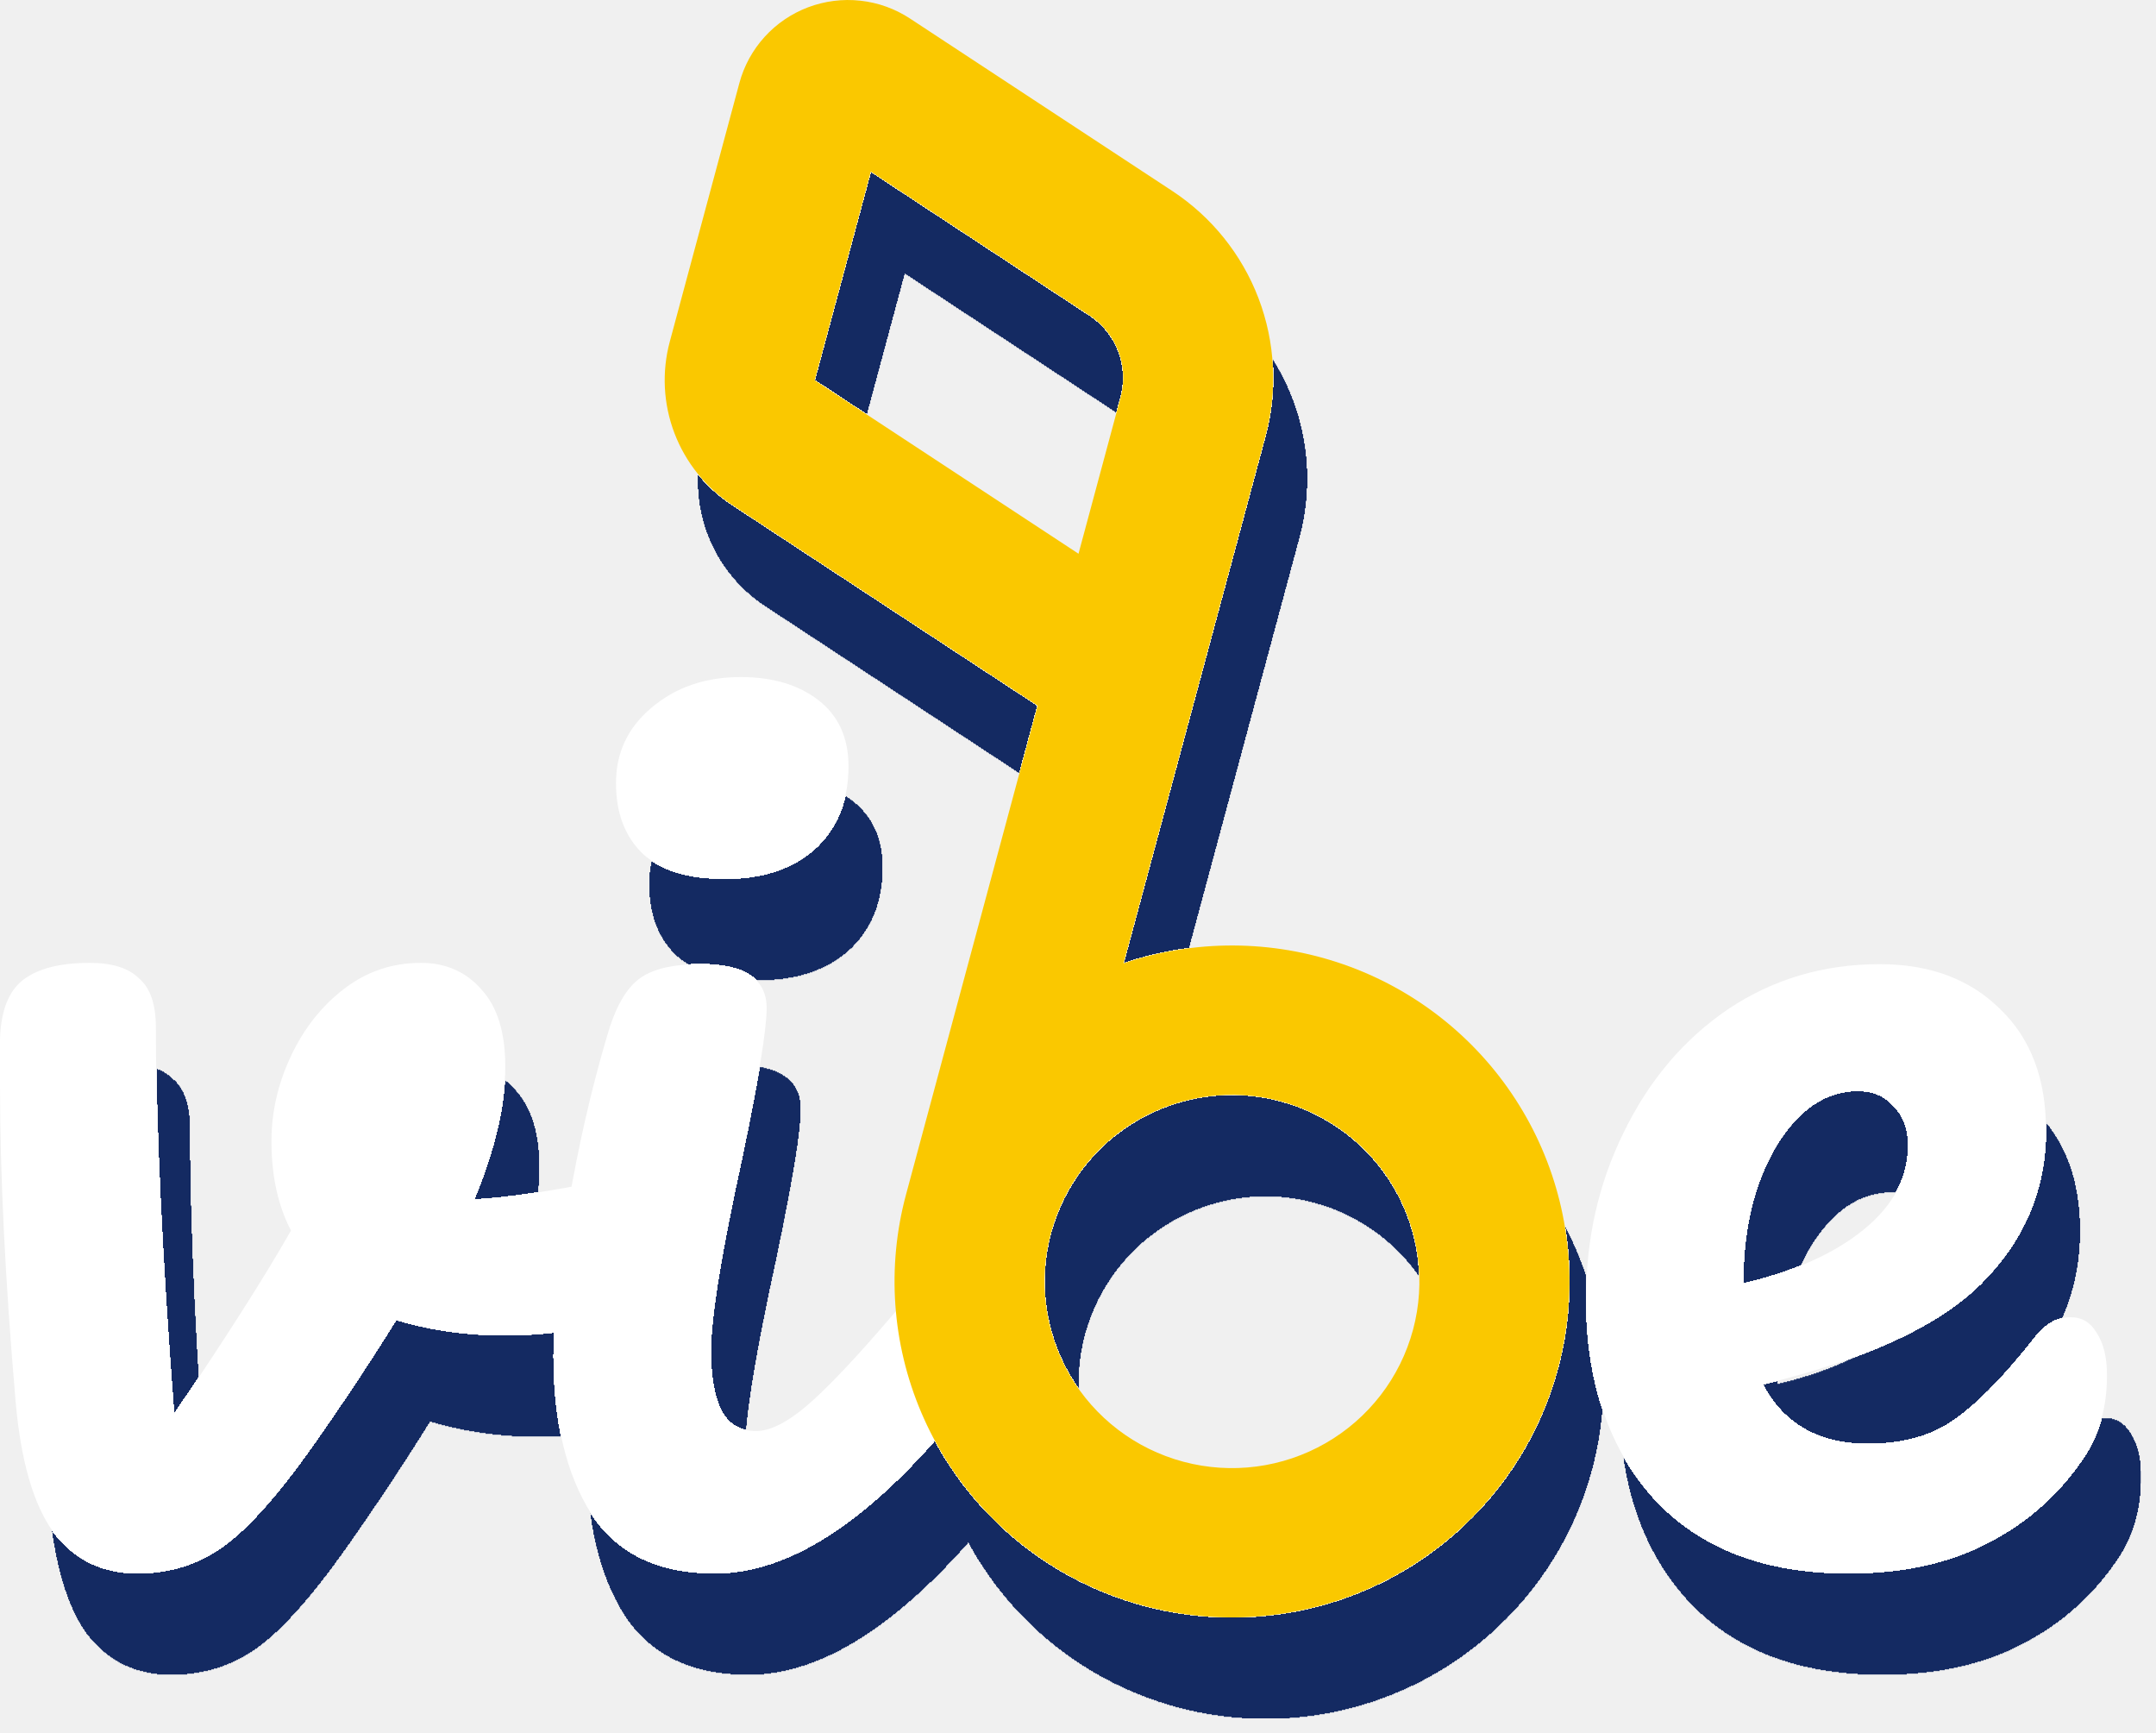
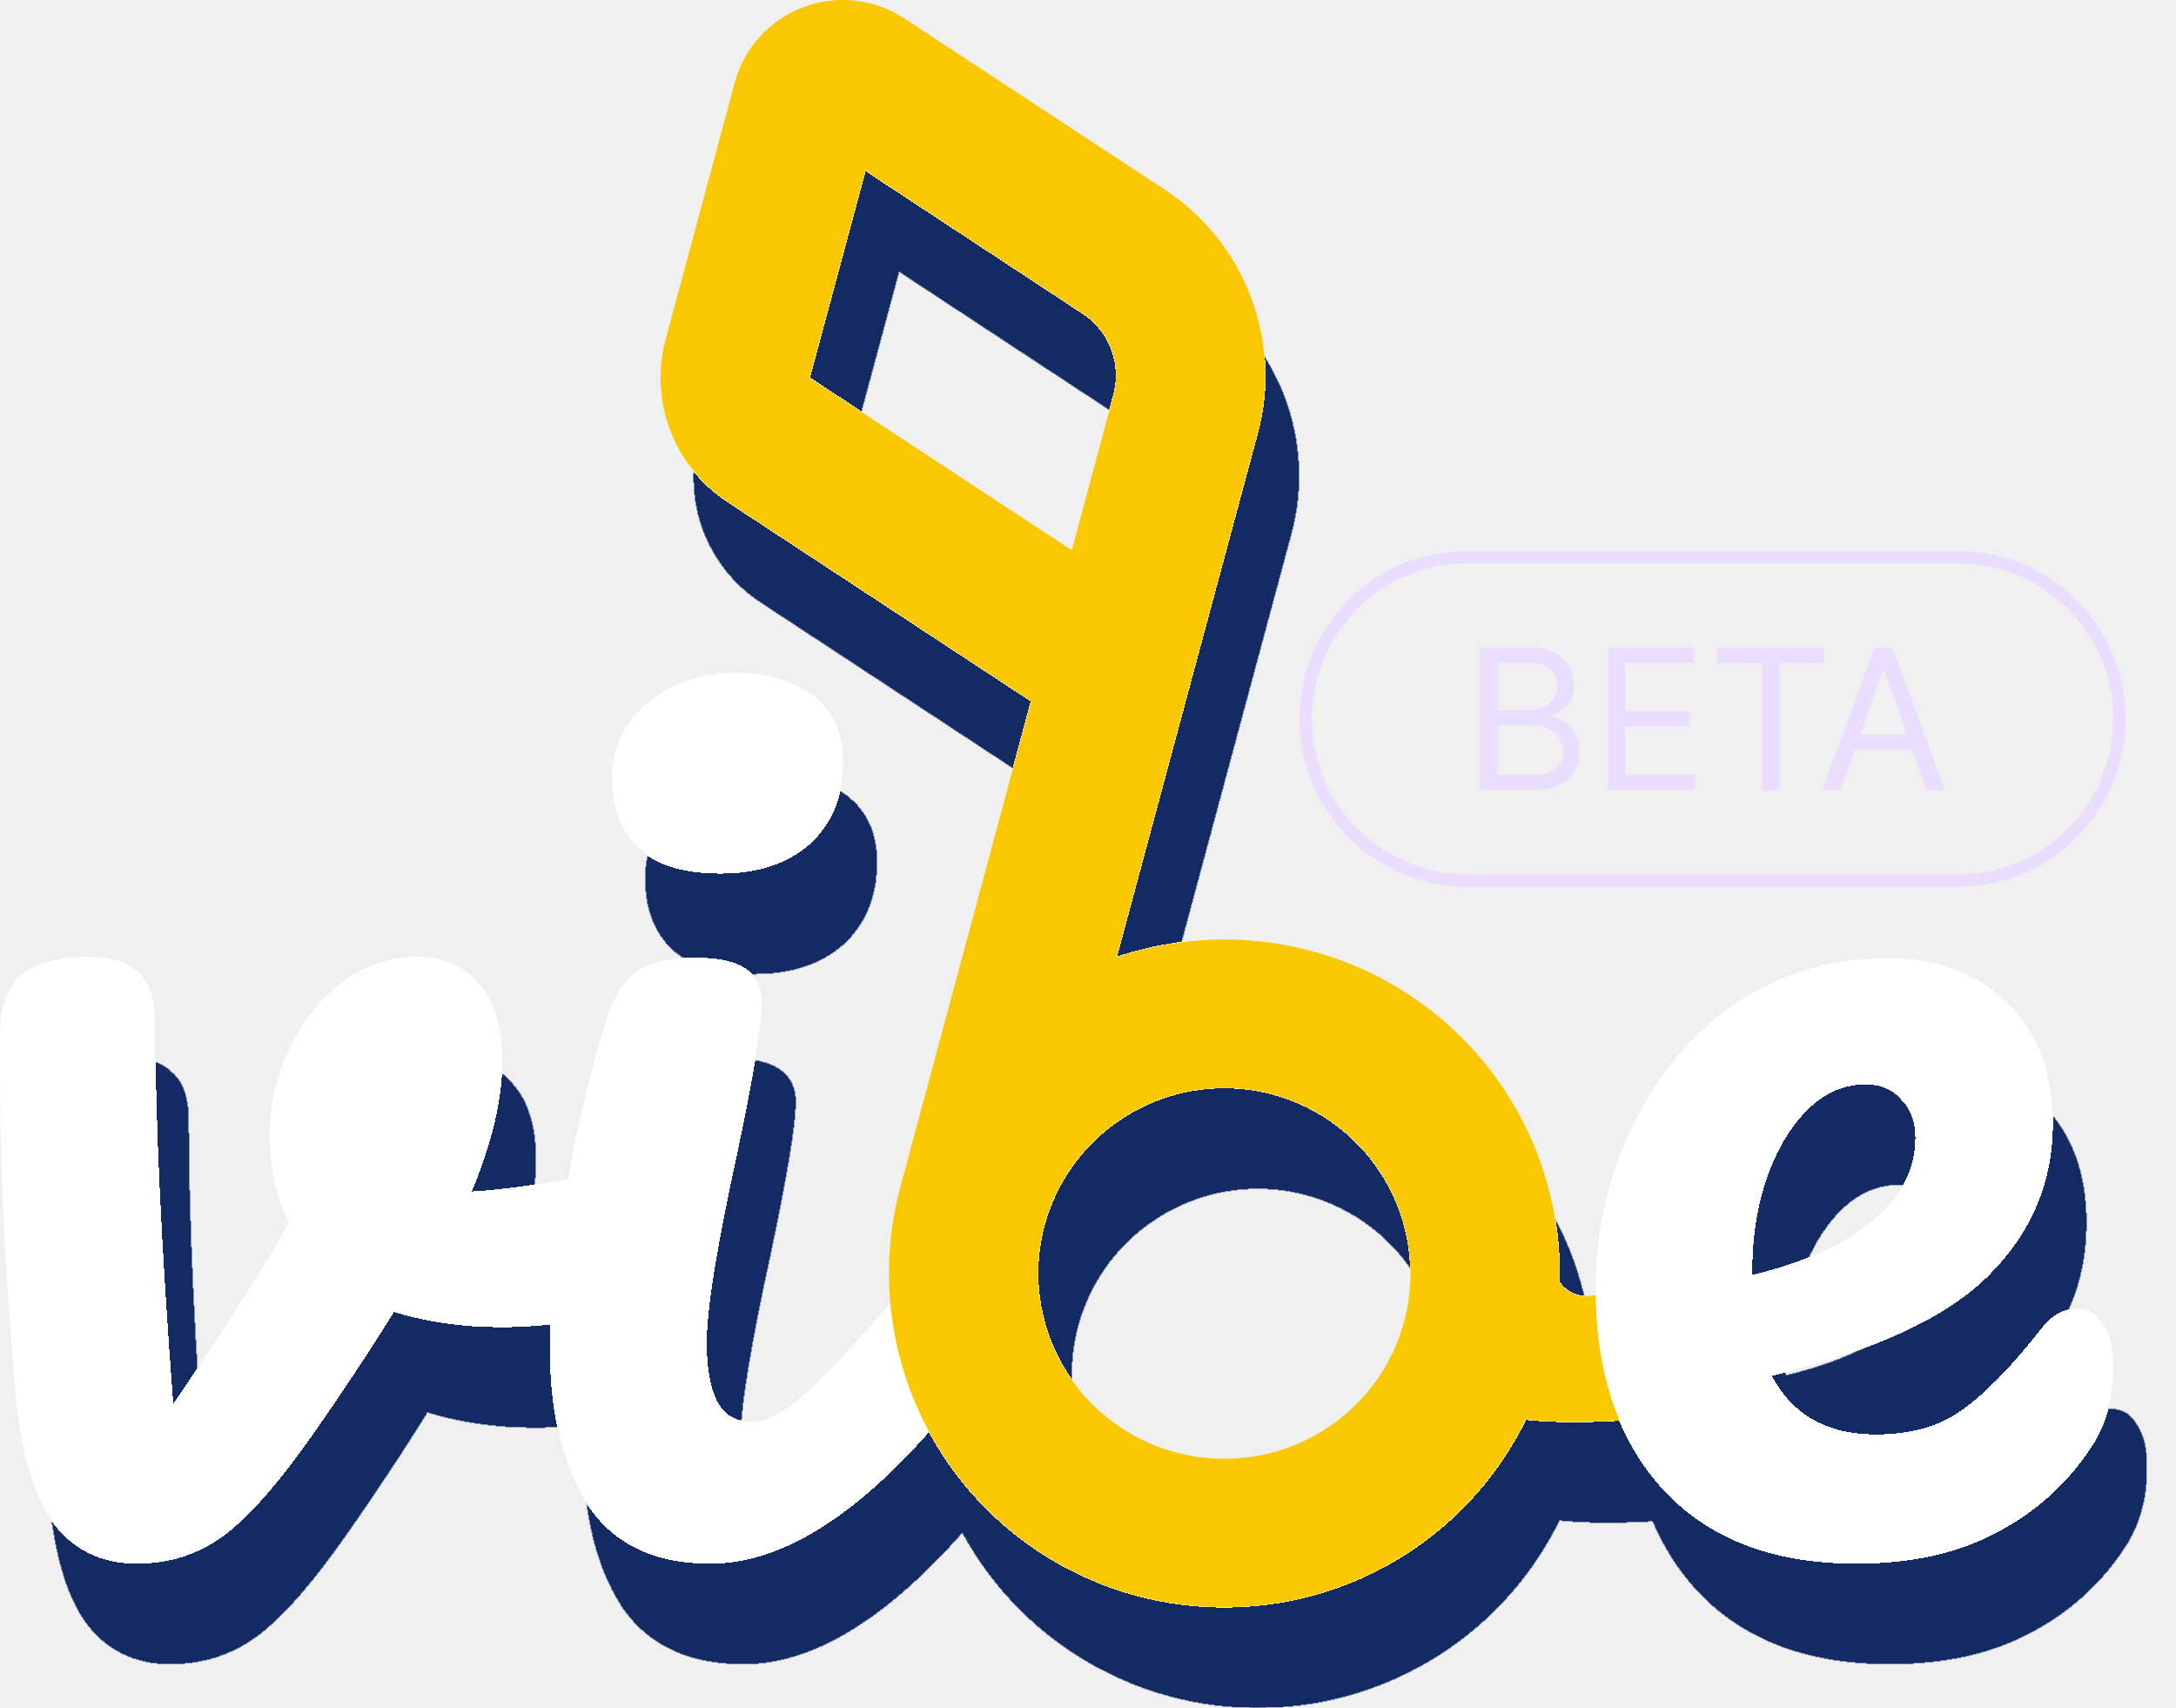
- <svg xmlns="http://www.w3.org/2000/svg" width="56" height="45" viewBox="0 0 56 45" fill="none">
-   <g filter="url(#filter0_d_65_632)">
-     <path d="M16.633 30.477C16.701 30.455 16.813 30.444 16.971 30.444C17.308 30.444 17.567 30.555 17.747 30.779C17.927 31.003 18.017 31.306 18.017 31.686C18.017 32.38 17.882 32.929 17.612 33.332C17.342 33.712 16.937 33.992 16.397 34.171C15.363 34.507 14.26 34.675 13.091 34.675C12.101 34.675 11.168 34.541 10.29 34.272C9.638 35.324 8.918 36.41 8.131 37.53C7.231 38.806 6.455 39.679 5.803 40.149C5.151 40.619 4.409 40.855 3.576 40.855C2.654 40.855 1.923 40.496 1.383 39.78C0.866 39.063 0.54 37.933 0.405 36.388C0.135 33.253 0 30.511 0 28.16V26.985C0.022 26.246 0.225 25.731 0.607 25.44C0.99 25.149 1.563 25.003 2.328 25.003C2.913 25.003 3.34 25.137 3.61 25.406C3.902 25.652 4.049 26.078 4.049 26.682C4.049 29.257 4.206 32.604 4.521 36.724C5.871 34.731 6.883 33.142 7.558 31.955C7.22 31.306 7.051 30.533 7.051 29.638C7.051 28.876 7.22 28.137 7.558 27.421C7.895 26.705 8.356 26.122 8.941 25.675C9.526 25.227 10.189 25.003 10.931 25.003C11.584 25.003 12.112 25.238 12.517 25.708C12.922 26.156 13.124 26.817 13.124 27.69C13.124 28.697 12.854 29.85 12.315 31.149C13.169 31.104 14.305 30.936 15.722 30.645L16.633 30.477Z" fill="white" />
-     <path d="M18.834 22.82C17.889 22.82 17.18 22.607 16.708 22.182C16.236 21.734 16 21.119 16 20.335C16 19.551 16.303 18.902 16.911 18.387C17.54 17.85 18.316 17.581 19.239 17.581C20.071 17.581 20.746 17.783 21.263 18.186C21.78 18.589 22.039 19.16 22.039 19.898C22.039 20.794 21.747 21.51 21.162 22.048C20.577 22.563 19.801 22.82 18.834 22.82ZM18.564 40.855C17.102 40.855 16.033 40.34 15.359 39.31C14.706 38.28 14.38 36.914 14.38 35.212C14.38 34.205 14.504 32.918 14.751 31.35C15.021 29.761 15.359 28.283 15.764 26.917C15.966 26.201 16.236 25.708 16.573 25.44C16.911 25.171 17.45 25.037 18.193 25.037C19.34 25.037 19.913 25.417 19.913 26.178C19.913 26.738 19.7 28.037 19.272 30.074C18.733 32.537 18.463 34.205 18.463 35.078C18.463 35.75 18.552 36.265 18.733 36.623C18.912 36.981 19.216 37.16 19.643 37.16C20.048 37.16 20.554 36.88 21.162 36.321C21.769 35.761 22.579 34.877 23.591 33.668C23.861 33.354 24.165 33.197 24.502 33.197C24.794 33.197 25.019 33.332 25.177 33.6C25.357 33.869 25.447 34.239 25.447 34.709C25.447 35.604 25.233 36.298 24.805 36.791C22.579 39.5 20.498 40.855 18.564 40.855Z" fill="white" />
-     <path d="M53.783 34.205C54.075 34.205 54.3 34.339 54.457 34.608C54.637 34.877 54.727 35.246 54.727 35.716C54.727 36.522 54.536 37.216 54.154 37.798C53.524 38.761 52.692 39.511 51.657 40.048C50.645 40.586 49.43 40.855 48.013 40.855C45.854 40.855 44.178 40.216 42.986 38.94C41.794 37.642 41.198 35.895 41.198 33.701C41.198 32.156 41.524 30.724 42.176 29.402C42.829 28.059 43.728 26.996 44.876 26.212C46.045 25.428 47.361 25.037 48.823 25.037C50.127 25.037 51.173 25.428 51.961 26.212C52.748 26.973 53.142 28.014 53.142 29.335C53.142 30.88 52.579 32.212 51.455 33.332C50.352 34.429 48.463 35.302 45.786 35.951C46.326 36.981 47.237 37.496 48.519 37.496C49.441 37.496 50.195 37.283 50.78 36.858C51.387 36.433 52.084 35.716 52.872 34.709C53.142 34.373 53.445 34.205 53.783 34.205ZM48.249 28.328C47.417 28.328 46.709 28.809 46.124 29.772C45.562 30.735 45.28 31.899 45.28 33.265V33.332C46.607 33.018 47.653 32.548 48.418 31.921C49.183 31.294 49.565 30.567 49.565 29.738C49.565 29.313 49.441 28.977 49.194 28.731C48.969 28.462 48.654 28.328 48.249 28.328Z" fill="white" />
-     <path fill-rule="evenodd" clip-rule="evenodd" d="M19.013 13.108L26.951 18.323L23.533 31.019C23.028 32.897 23.167 34.89 23.93 36.681C24.692 38.471 26.034 39.957 27.742 40.902C29.45 41.846 31.426 42.196 33.356 41.895C35.287 41.594 37.06 40.659 38.396 39.239C39.732 37.82 40.553 35.997 40.728 34.06C40.904 32.123 40.424 30.183 39.365 28.549C38.306 26.914 36.729 25.678 34.884 25.038C33.039 24.398 31.032 24.39 29.182 25.015L32.87 11.315C33.187 10.136 33.124 8.888 32.689 7.746C32.254 6.605 31.469 5.629 30.446 4.957L23.636 0.481C23.25 0.227 22.808 0.068 22.348 0.018C21.888 -0.033 21.423 0.026 20.99 0.189C20.557 0.353 20.17 0.616 19.86 0.958C19.549 1.3 19.325 1.71 19.205 2.155L17.398 8.868C17.186 9.654 17.228 10.487 17.518 11.248C17.808 12.009 18.331 12.66 19.013 13.108ZM28.301 8.192L22.618 4.456L21.16 9.874L28.013 14.379L29.108 10.312C29.214 9.918 29.193 9.501 29.048 9.12C28.903 8.74 28.641 8.414 28.299 8.189L28.301 8.192ZM27.296 32.022C26.962 33.264 27.137 34.587 27.782 35.7C28.428 36.813 29.491 37.626 30.739 37.958C31.986 38.291 33.315 38.117 34.434 37.474C35.552 36.831 36.368 35.773 36.702 34.531C37.036 33.289 36.861 31.967 36.216 30.853C35.57 29.74 34.507 28.928 33.259 28.595C32.012 28.262 30.683 28.437 29.564 29.079C28.446 29.722 27.63 30.781 27.296 32.022Z" fill="#FAC800" />
+ <svg xmlns="http://www.w3.org/2000/svg" width="65" height="51" viewBox="0 0 65 51" fill="none">
+   <path d="M58.48 16.637H43.832C41.164 16.637 39.001 18.8 39.001 21.468C39.001 24.137 41.164 26.3 43.832 26.3H58.48C61.148 26.3 63.311 24.137 63.311 21.468C63.311 18.8 61.148 16.637 58.48 16.637Z" stroke="#EADDFF" stroke-width="0.369" />
+   <path d="M44.213 23.601V19.335H45.705C46.002 19.335 46.247 19.387 46.44 19.489C46.633 19.591 46.777 19.728 46.871 19.9C46.966 20.071 47.013 20.26 47.013 20.468C47.013 20.652 46.98 20.803 46.915 20.923C46.851 21.042 46.767 21.136 46.661 21.206C46.557 21.275 46.444 21.327 46.321 21.36V21.402C46.452 21.41 46.583 21.456 46.715 21.539C46.847 21.622 46.957 21.742 47.046 21.897C47.135 22.053 47.18 22.243 47.18 22.468C47.18 22.682 47.131 22.874 47.034 23.045C46.937 23.216 46.783 23.351 46.573 23.451C46.364 23.551 46.091 23.601 45.755 23.601H44.213ZM44.73 23.143H45.755C46.092 23.143 46.332 23.078 46.473 22.947C46.617 22.815 46.688 22.656 46.688 22.468C46.688 22.324 46.651 22.19 46.578 22.068C46.504 21.945 46.399 21.846 46.263 21.772C46.127 21.698 45.966 21.66 45.78 21.66H44.73V23.143ZM44.73 21.21H45.688C45.844 21.21 45.984 21.18 46.109 21.118C46.235 21.057 46.335 20.971 46.409 20.86C46.484 20.749 46.521 20.619 46.521 20.468C46.521 20.281 46.456 20.122 46.326 19.991C46.195 19.86 45.988 19.794 45.705 19.794H44.73V21.21Z" fill="#EADDFF" />
+   <path d="M48.028 23.601V19.335H50.603V19.794H48.545V21.235H50.47V21.693H48.545V23.143H50.636V23.601H48.028Z" fill="#EADDFF" />
+   <path d="M51.301 19.794V19.335H54.5V19.794H53.159V23.601H52.642V19.794H51.301Z" fill="#EADDFF" />
+   <path d="M54.974 23.601H54.433L55.999 19.335H56.532L58.099 23.601H57.557L56.282 20.01H56.249L54.974 23.601ZM55.174 21.935H57.357V22.393H55.174V21.935Z" fill="#EADDFF" />
+   <g filter="url(#filter0_d_87_1024)">
+     <path d="M19.009 34.831C19.087 34.805 19.215 34.793 19.395 34.793C19.781 34.793 20.076 34.921 20.282 35.176C20.488 35.432 20.59 35.778 20.59 36.213C20.59 37.006 20.436 37.633 20.128 38.093C19.819 38.528 19.357 38.848 18.74 39.053C17.557 39.437 16.297 39.629 14.961 39.629C13.83 39.629 12.763 39.475 11.76 39.168C11.015 40.371 10.192 41.612 9.293 42.891C8.264 44.35 7.378 45.347 6.632 45.885C5.887 46.422 5.038 46.691 4.087 46.691C3.033 46.691 2.198 46.281 1.581 45.463C0.99 44.644 0.617 43.352 0.463 41.586C0.154 38.004 0 34.869 0 32.183V30.839C0.026 29.995 0.257 29.407 0.694 29.074C1.131 28.741 1.787 28.575 2.661 28.575C3.329 28.575 3.817 28.728 4.126 29.035C4.46 29.317 4.627 29.803 4.627 30.494C4.627 33.437 4.807 37.262 5.167 41.97C6.709 39.693 7.866 37.876 8.637 36.52C8.252 35.778 8.059 34.895 8.059 33.871C8.059 33.002 8.252 32.157 8.637 31.338C9.023 30.52 9.55 29.854 10.218 29.343C10.886 28.831 11.645 28.575 12.493 28.575C13.239 28.575 13.843 28.844 14.305 29.381C14.768 29.893 14.999 30.648 14.999 31.645C14.999 32.797 14.691 34.115 14.074 35.599C15.051 35.547 16.349 35.356 17.968 35.023L19.009 34.831Z" fill="white" />
+     <path d="M21.524 26.08C20.445 26.08 19.635 25.837 19.095 25.351C18.555 24.839 18.285 24.136 18.285 23.24C18.285 22.344 18.632 21.602 19.326 21.014C20.046 20.4 20.933 20.093 21.987 20.093C22.938 20.093 23.709 20.323 24.3 20.784C24.892 21.244 25.187 21.897 25.187 22.741C25.187 23.765 24.853 24.583 24.185 25.197C23.516 25.786 22.63 26.08 21.524 26.08ZM21.216 46.691C19.545 46.691 18.324 46.102 17.553 44.925C16.807 43.748 16.434 42.187 16.434 40.243C16.434 39.091 16.576 37.62 16.859 35.829C17.167 34.012 17.553 32.324 18.015 30.763C18.247 29.944 18.555 29.381 18.941 29.074C19.326 28.767 19.943 28.613 20.792 28.613C22.103 28.613 22.758 29.048 22.758 29.918C22.758 30.558 22.514 32.042 22.026 34.37C21.409 37.185 21.1 39.091 21.1 40.089C21.1 40.857 21.203 41.445 21.409 41.855C21.614 42.264 21.961 42.469 22.45 42.469C22.912 42.469 23.491 42.149 24.185 41.509C24.879 40.87 25.804 39.859 26.961 38.477C27.27 38.119 27.616 37.94 28.002 37.94C28.336 37.94 28.593 38.093 28.773 38.401C28.979 38.708 29.082 39.13 29.082 39.667C29.082 40.691 28.838 41.484 28.349 42.047C25.804 45.143 23.427 46.691 21.216 46.691Z" fill="white" />
+     <path fill-rule="evenodd" clip-rule="evenodd" d="M30.801 20.94L21.729 14.981C20.95 14.468 20.352 13.725 20.021 12.855C19.689 11.985 19.641 11.034 19.884 10.135L21.949 2.463C22.086 1.954 22.342 1.486 22.697 1.095C23.052 0.704 23.494 0.403 23.989 0.216C24.483 0.029 25.015 -0.038 25.541 0.02C26.067 0.078 26.571 0.26 27.013 0.55L34.796 5.665C35.965 6.433 36.862 7.549 37.359 8.853C37.856 10.157 37.929 11.584 37.566 12.931L33.351 28.589C35.466 27.874 37.759 27.884 39.868 28.615C41.976 29.347 43.779 30.759 44.989 32.627C46.085 34.319 46.638 36.298 46.583 38.301C46.785 38.574 47.106 38.742 47.462 38.703C48.461 38.594 49.593 38.385 50.857 38.077C51.012 38.028 51.193 38.005 51.4 38.009C51.735 38.014 51.991 38.186 52.166 38.525C52.341 38.863 52.424 39.291 52.415 39.807C52.404 40.452 52.306 40.953 52.119 41.312C51.933 41.644 51.645 41.872 51.256 41.994C50.166 42.355 47.297 42.594 45.575 42.397C45.14 43.286 44.571 44.113 43.882 44.845C42.355 46.467 40.328 47.535 38.122 47.88C35.916 48.224 33.657 47.825 31.706 46.745C29.754 45.665 28.22 43.967 27.349 41.921C26.477 39.875 26.318 37.597 26.895 35.45L30.801 20.94ZM25.85 5.093L32.344 9.362L32.343 9.359C32.733 9.616 33.032 9.988 33.198 10.423C33.364 10.859 33.388 11.335 33.266 11.785L32.015 16.433L24.183 11.284L25.85 5.093ZM31.751 40.8C31.014 39.528 30.814 38.016 31.195 36.597C31.577 35.178 32.51 33.968 33.788 33.234C35.066 32.499 36.585 32.3 38.011 32.68C39.436 33.06 40.652 33.989 41.39 35.261C42.127 36.533 42.328 38.045 41.946 39.464C41.564 40.883 40.631 42.093 39.353 42.827C38.075 43.562 36.556 43.761 35.13 43.381C33.705 43.001 32.489 42.072 31.751 40.8Z" fill="#FAC800" />
+     <path d="M62.047 39.091C62.381 39.091 62.638 39.245 62.818 39.552C63.024 39.859 63.127 40.281 63.127 40.819C63.127 41.74 62.908 42.533 62.471 43.198C61.751 44.298 60.8 45.156 59.618 45.77C58.461 46.384 57.073 46.691 55.453 46.691C52.986 46.691 51.071 45.962 49.708 44.503C48.346 43.019 47.665 41.023 47.665 38.516C47.665 36.75 48.037 35.112 48.783 33.603C49.528 32.068 50.556 30.852 51.867 29.957C53.204 29.061 54.708 28.613 56.379 28.613C57.87 28.613 59.065 29.061 59.965 29.957C60.864 30.827 61.314 32.016 61.314 33.526C61.314 35.292 60.672 36.814 59.386 38.093C58.127 39.347 55.968 40.345 52.908 41.087C53.526 42.264 54.567 42.853 56.032 42.853C57.086 42.853 57.947 42.61 58.615 42.123C59.309 41.637 60.106 40.819 61.006 39.667C61.314 39.283 61.661 39.091 62.047 39.091ZM55.723 32.375C54.772 32.375 53.962 32.925 53.294 34.025C52.651 35.125 52.33 36.456 52.33 38.017V38.093C53.847 37.735 55.042 37.198 55.916 36.481C56.79 35.765 57.227 34.933 57.227 33.987C57.227 33.501 57.086 33.117 56.803 32.835C56.546 32.528 56.186 32.375 55.723 32.375Z" fill="white" />
  </g>
  <defs>
-     <filter id="filter0_d_65_632" x="0" y="0" width="55.602" height="44.625" filterUnits="userSpaceOnUse" color-interpolation-filters="sRGB">
+     <filter id="filter0_d_87_1024" x="0" y="0" width="64.127" height="51" filterUnits="userSpaceOnUse" color-interpolation-filters="sRGB">
      <feFlood flood-opacity="0" result="BackgroundImageFix" />
      <feColorMatrix in="SourceAlpha" type="matrix" values="0 0 0 0 0 0 0 0 0 0 0 0 0 0 0 0 0 0 127 0" result="hardAlpha" />
-       <feOffset dx="0.875" dy="2.625" />
+       <feOffset dx="1" dy="3" />
      <feComposite in2="hardAlpha" operator="out" />
      <feColorMatrix type="matrix" values="0 0 0 0 0.077 0 0 0 0 0.166 0 0 0 0 0.383 0 0 0 1 0" />
-       <feBlend mode="normal" in2="BackgroundImageFix" result="effect1_dropShadow_65_632" />
-       <feBlend mode="normal" in="SourceGraphic" in2="effect1_dropShadow_65_632" result="shape" />
+       <feBlend mode="normal" in2="BackgroundImageFix" result="effect1_dropShadow_87_1024" />
+       <feBlend mode="normal" in="SourceGraphic" in2="effect1_dropShadow_87_1024" result="shape" />
    </filter>
  </defs>
</svg>
